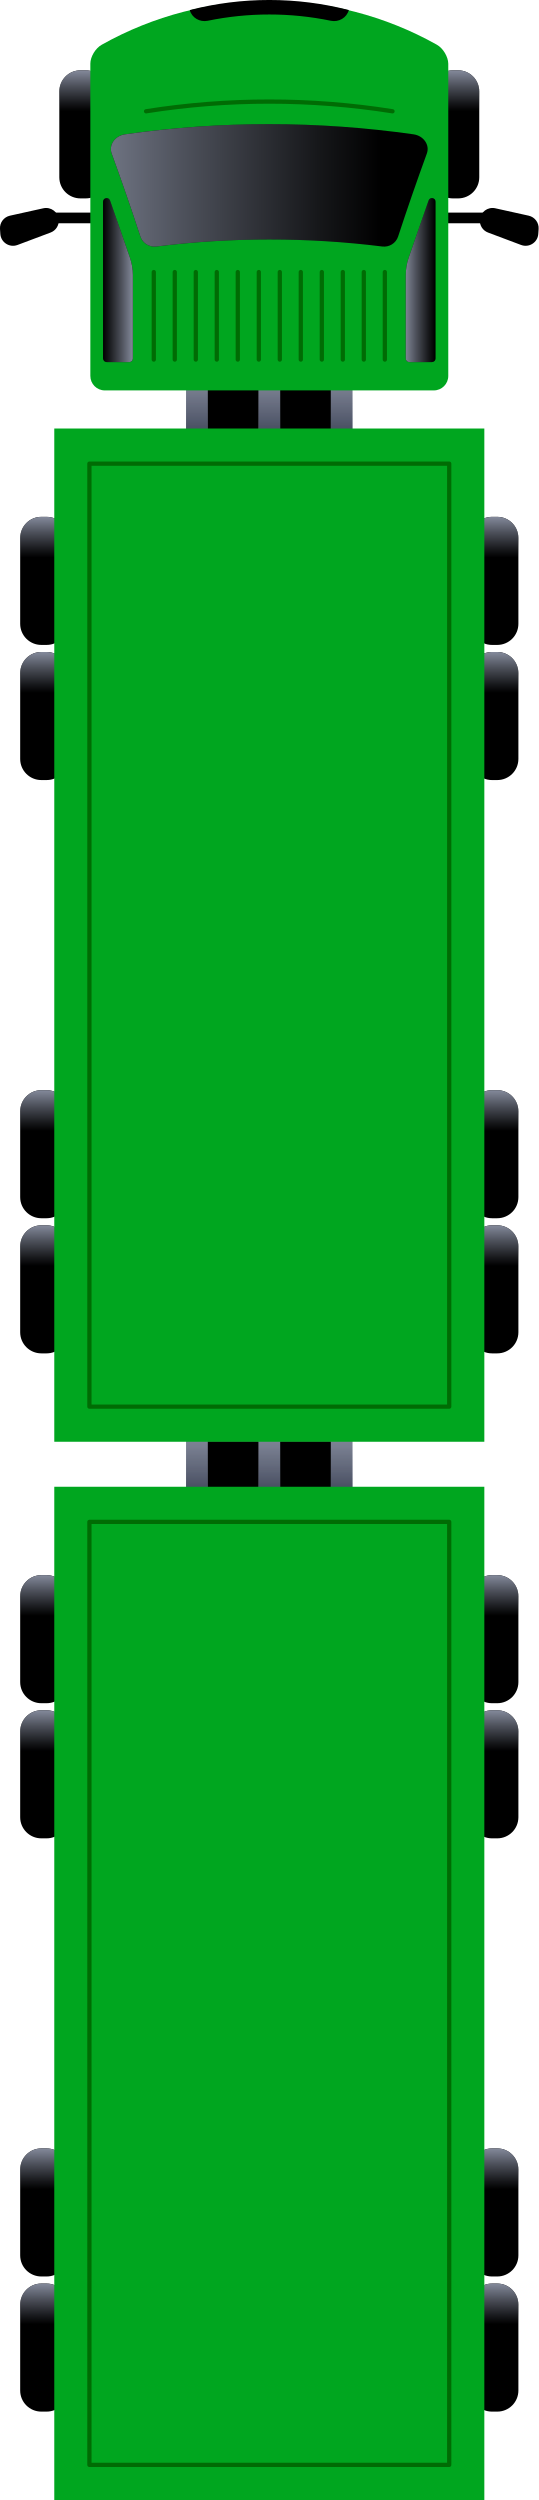
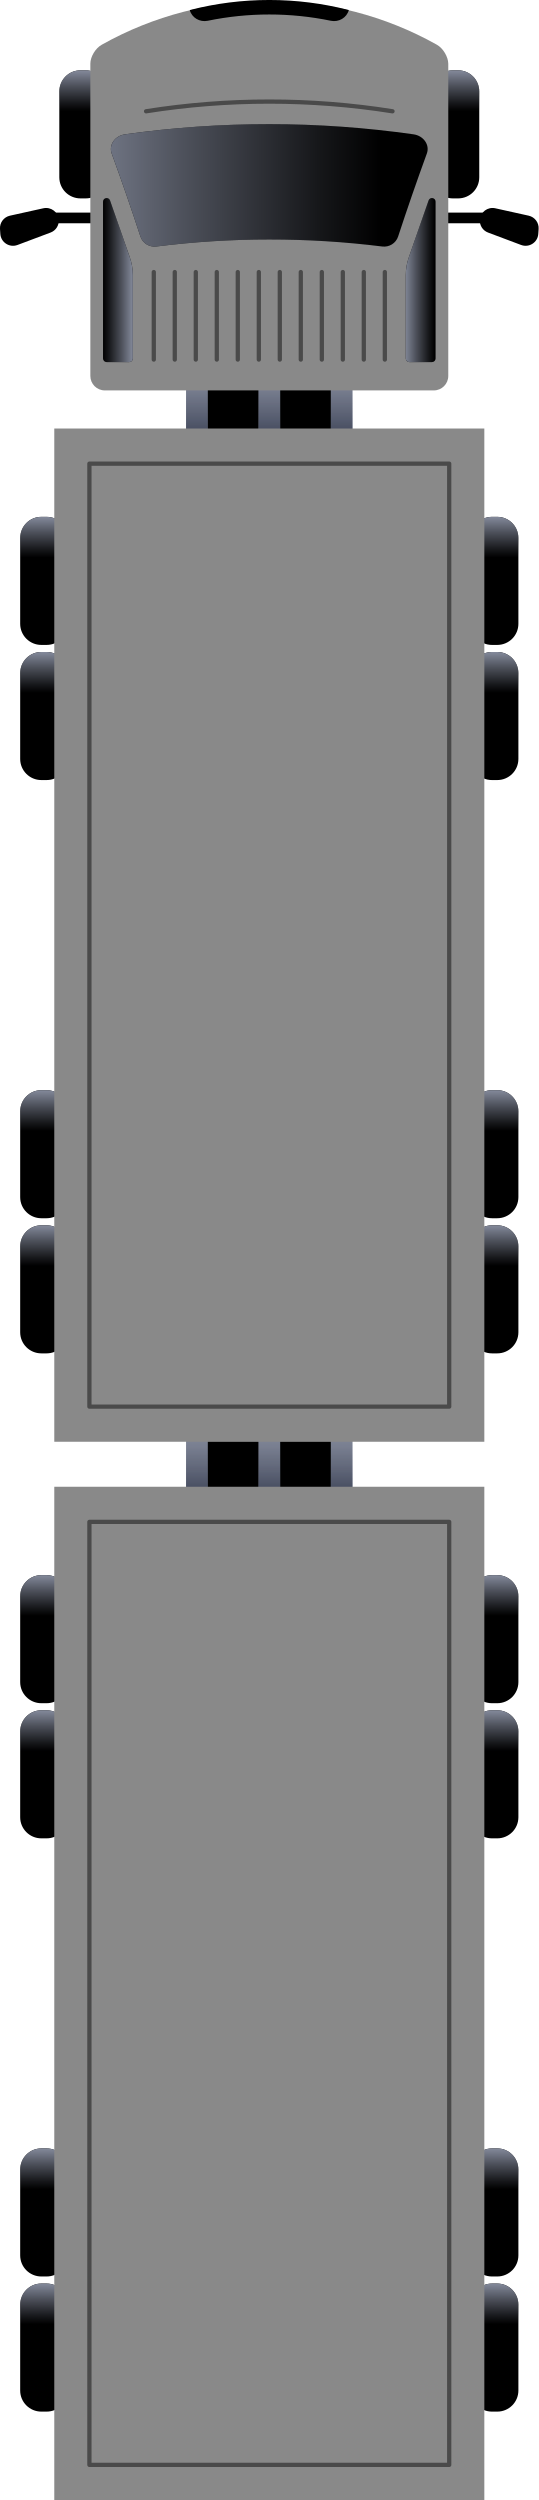
<svg xmlns="http://www.w3.org/2000/svg" xmlns:xlink="http://www.w3.org/1999/xlink" viewBox="0 0 126.51 587.2">
  <defs>
    <style>
      .cls-1 {
        fill: url(#Orchid_6-2);
      }

      .cls-2 {
        fill: url(#linear-gradient-15);
      }

      .cls-3 {
        fill: url(#linear-gradient-13);
      }

      .cls-4 {
        fill: url(#Orchid_6);
      }

      .cls-5 {
        fill: url(#linear-gradient-2);
      }

      .cls-6 {
        fill: url(#linear-gradient-10);
      }

      .cls-7 {
        fill: url(#linear-gradient-12);
      }

      .cls-8 {
-         fill: #00a61f;
+         fill: #898989;
      }

      .cls-9 {
        fill: url(#linear-gradient-4);
      }

      .cls-10 {
        fill: #828899;
      }

      .cls-11 {
        fill: url(#linear-gradient-3);
      }

      .cls-12 {
        fill: url(#linear-gradient-5);
      }

      .cls-13 {
        isolation: isolate;
      }

      .cls-14 {
        fill: url(#linear-gradient-8);
      }

      .cls-15 {
        fill: url(#linear-gradient-14);
      }

      .cls-16 {
        stroke: #000;
        stroke-width: 2.5px;
      }

      .cls-16, .cls-17 {
        fill: none;
        stroke-linecap: round;
        stroke-linejoin: round;
      }

      .cls-18 {
        fill: url(#linear-gradient-20);
      }

      .cls-19 {
        fill: url(#linear-gradient-17);
      }

      .cls-20 {
        fill: url(#linear-gradient-7);
      }

      .cls-21 {
        fill: url(#linear-gradient-9);
      }

      .cls-22 {
        mix-blend-mode: multiply;
      }

      .cls-23 {
        fill: url(#linear-gradient-11);
      }

      .cls-24 {
        fill: url(#linear-gradient-19);
      }

      .cls-25 {
        fill: url(#linear-gradient-6);
      }

      .cls-17 {
-         stroke: #00a61f;
+         stroke: #898989;
      }

      .cls-26 {
        fill: url(#linear-gradient-21);
      }

      .cls-27 {
        fill: url(#linear-gradient-16);
      }

      .cls-28 {
        fill: url(#linear-gradient);
      }

      .cls-29 {
        fill: url(#linear-gradient-18);
      }
    </style>
    <linearGradient id="linear-gradient" x1="106.99" y1="14.56" x2="106.99" y2="26.08" gradientUnits="userSpaceOnUse">
      <stop offset=".18" stop-color="#828899" />
      <stop offset=".49" stop-color="#828899" stop-opacity=".59" />
      <stop offset=".84" stop-color="#828899" stop-opacity=".17" />
      <stop offset="1" stop-color="#828899" stop-opacity="0" />
    </linearGradient>
    <linearGradient id="linear-gradient-2" x1="19.52" x2="19.52" xlink:href="#linear-gradient" />
    <linearGradient id="linear-gradient-3" x1="116.18" y1="119.44" x2="116.18" y2="130.96" xlink:href="#linear-gradient" />
    <linearGradient id="linear-gradient-4" x1="116.18" y1="151.18" x2="116.18" y2="162.7" xlink:href="#linear-gradient" />
    <linearGradient id="linear-gradient-5" x1="116.18" y1="254.1" x2="116.18" y2="265.62" xlink:href="#linear-gradient" />
    <linearGradient id="linear-gradient-6" x1="116.18" y1="285.84" x2="116.18" y2="297.36" xlink:href="#linear-gradient" />
    <linearGradient id="linear-gradient-7" x1="10.33" y1="119.44" x2="10.33" y2="130.96" xlink:href="#linear-gradient" />
    <linearGradient id="linear-gradient-8" x1="10.33" y1="151.18" x2="10.33" y2="162.7" xlink:href="#linear-gradient" />
    <linearGradient id="linear-gradient-9" x1="10.33" y1="254.1" x2="10.33" y2="265.62" xlink:href="#linear-gradient" />
    <linearGradient id="linear-gradient-10" x1="10.33" y1="285.84" x2="10.33" y2="297.36" xlink:href="#linear-gradient" />
    <linearGradient id="linear-gradient-11" x1="116.18" y1="368.01" x2="116.18" y2="379.53" xlink:href="#linear-gradient" />
    <linearGradient id="linear-gradient-12" x1="116.18" y1="399.75" x2="116.18" y2="411.27" xlink:href="#linear-gradient" />
    <linearGradient id="linear-gradient-13" x1="116.18" y1="502.66" x2="116.18" y2="514.18" xlink:href="#linear-gradient" />
    <linearGradient id="linear-gradient-14" x1="116.18" y1="534.4" x2="116.18" y2="545.92" xlink:href="#linear-gradient" />
    <linearGradient id="linear-gradient-15" x1="10.33" y1="368.01" x2="10.33" y2="379.53" xlink:href="#linear-gradient" />
    <linearGradient id="linear-gradient-16" x1="10.33" y1="399.75" x2="10.33" y2="411.27" xlink:href="#linear-gradient" />
    <linearGradient id="linear-gradient-17" x1="10.33" y1="502.66" x2="10.33" y2="514.18" xlink:href="#linear-gradient" />
    <linearGradient id="linear-gradient-18" x1="10.33" y1="534.4" x2="10.33" y2="545.92" xlink:href="#linear-gradient" />
    <linearGradient id="linear-gradient-19" x1="63.25" y1="362.01" x2="63.25" y2="336.5" gradientUnits="userSpaceOnUse">
      <stop offset=".44" stop-color="#828899" />
      <stop offset=".64" stop-color="#828899" stop-opacity=".59" />
      <stop offset=".86" stop-color="#828899" stop-opacity=".17" />
      <stop offset=".97" stop-color="#828899" stop-opacity="0" />
    </linearGradient>
    <linearGradient id="linear-gradient-20" x1="63.25" y1="113.45" x2="63.25" y2="87.93" xlink:href="#linear-gradient-19" />
    <linearGradient id="linear-gradient-21" x1="15.22" y1="43.54" x2="89.63" y2="43.54" gradientUnits="userSpaceOnUse">
      <stop offset="0" stop-color="#828899" />
      <stop offset=".38" stop-color="#828899" stop-opacity=".59" />
      <stop offset=".8" stop-color="#828899" stop-opacity=".17" />
      <stop offset="1" stop-color="#828899" stop-opacity="0" />
    </linearGradient>
    <linearGradient id="Orchid_6" data-name="Orchid 6" x1="95.07" y1="65.79" x2="102.07" y2="65.79" gradientUnits="userSpaceOnUse">
      <stop offset="0" stop-color="#828899" />
      <stop offset=".38" stop-color="#828899" stop-opacity=".59" />
      <stop offset=".8" stop-color="#828899" stop-opacity=".17" />
      <stop offset="1" stop-color="#828899" stop-opacity="0" />
    </linearGradient>
    <linearGradient id="Orchid_6-2" data-name="Orchid 6" x1="31.15" y1="65.79" x2="24.16" y2="65.79" xlink:href="#Orchid_6" />
  </defs>
  <g class="cls-13">
    <g id="Layer_2" data-name="Layer 2">
      <g id="artwork">
        <g>
          <g>
            <g>
              <rect x="101.4" y="16.52" width="11.17" height="30.08" rx="4.96" ry="4.96" />
              <rect class="cls-28" x="101.4" y="16.52" width="11.17" height="30.08" rx="4.96" ry="4.96" />
            </g>
            <g>
              <rect x="13.93" y="16.52" width="11.17" height="30.08" rx="4.96" ry="4.96" />
              <rect class="cls-5" x="13.93" y="16.52" width="11.17" height="30.08" rx="4.96" ry="4.96" />
            </g>
          </g>
          <g>
            <g>
              <g>
                <rect x="110.59" y="121.4" width="11.17" height="30.08" rx="4.96" ry="4.96" />
                <rect class="cls-11" x="110.59" y="121.4" width="11.17" height="30.08" rx="4.96" ry="4.96" />
              </g>
              <g>
                <rect x="110.59" y="153.14" width="11.17" height="30.08" rx="4.96" ry="4.96" />
                <rect class="cls-9" x="110.59" y="153.14" width="11.17" height="30.08" rx="4.96" ry="4.96" />
              </g>
              <g>
                <rect x="110.59" y="256.06" width="11.17" height="30.08" rx="4.96" ry="4.96" />
                <rect class="cls-12" x="110.59" y="256.06" width="11.17" height="30.08" rx="4.96" ry="4.96" />
              </g>
              <g>
                <rect x="110.59" y="287.8" width="11.17" height="30.08" rx="4.96" ry="4.96" />
                <rect class="cls-25" x="110.59" y="287.8" width="11.17" height="30.08" rx="4.96" ry="4.96" />
              </g>
            </g>
            <g>
              <g>
                <rect x="4.74" y="121.4" width="11.17" height="30.08" rx="4.96" ry="4.96" />
                <rect class="cls-20" x="4.74" y="121.4" width="11.17" height="30.08" rx="4.96" ry="4.96" />
              </g>
              <g>
                <rect x="4.74" y="153.14" width="11.17" height="30.08" rx="4.96" ry="4.96" />
                <rect class="cls-14" x="4.74" y="153.14" width="11.17" height="30.08" rx="4.96" ry="4.96" />
              </g>
              <g>
                <rect x="4.74" y="256.06" width="11.17" height="30.08" rx="4.96" ry="4.96" />
                <rect class="cls-21" x="4.74" y="256.06" width="11.17" height="30.08" rx="4.96" ry="4.96" />
              </g>
              <g>
                <rect x="4.74" y="287.8" width="11.17" height="30.08" rx="4.96" ry="4.96" />
                <rect class="cls-6" x="4.74" y="287.8" width="11.17" height="30.08" rx="4.96" ry="4.96" />
              </g>
            </g>
          </g>
          <g>
            <g>
              <g>
                <rect x="110.59" y="369.97" width="11.17" height="30.08" rx="4.96" ry="4.96" />
                <rect class="cls-23" x="110.59" y="369.97" width="11.17" height="30.08" rx="4.96" ry="4.96" />
              </g>
              <g>
                <rect x="110.59" y="401.71" width="11.17" height="30.08" rx="4.96" ry="4.96" />
                <rect class="cls-7" x="110.59" y="401.71" width="11.17" height="30.08" rx="4.96" ry="4.96" />
              </g>
              <g>
                <rect x="110.59" y="504.62" width="11.17" height="30.08" rx="4.96" ry="4.96" />
                <rect class="cls-3" x="110.59" y="504.62" width="11.17" height="30.08" rx="4.96" ry="4.96" />
              </g>
              <g>
                <rect x="110.59" y="536.36" width="11.17" height="30.08" rx="4.96" ry="4.96" />
                <rect class="cls-15" x="110.59" y="536.36" width="11.17" height="30.08" rx="4.96" ry="4.96" />
              </g>
            </g>
            <g>
              <g>
                <rect x="4.74" y="369.97" width="11.17" height="30.08" rx="4.96" ry="4.96" />
                <rect class="cls-2" x="4.74" y="369.97" width="11.17" height="30.08" rx="4.96" ry="4.96" />
              </g>
              <g>
                <rect x="4.74" y="401.71" width="11.17" height="30.08" rx="4.96" ry="4.96" />
                <rect class="cls-27" x="4.74" y="401.71" width="11.17" height="30.08" rx="4.96" ry="4.96" />
              </g>
              <g>
                <rect x="4.74" y="504.62" width="11.17" height="30.08" rx="4.96" ry="4.96" />
                <rect class="cls-19" x="4.74" y="504.62" width="11.17" height="30.08" rx="4.96" ry="4.96" />
              </g>
              <g>
                <rect x="4.74" y="536.36" width="11.17" height="30.08" rx="4.96" ry="4.96" />
                <rect class="cls-29" x="4.74" y="536.36" width="11.17" height="30.08" rx="4.96" ry="4.96" />
              </g>
            </g>
          </g>
          <g>
            <rect x="44.98" y="338.51" width="36.55" height="31.94" />
            <g>
              <path class="cls-10" d="M82.81,375.27h-5.1s-.01-39.79-.01-39.79h5.1s.01,39.79.01,39.79ZM43.7,335.52v39.79s5.11,0,5.11,0v-39.79s-5.11,0-5.11,0ZM60.7,335.52v39.79s5.11,0,5.11,0v-39.79s-5.11,0-5.11,0Z" />
              <g class="cls-22">
                <path class="cls-24" d="M82.81,375.27h-5.1s-.01-39.79-.01-39.79h5.1s.01,39.79.01,39.79ZM43.7,335.52v39.79s5.11,0,5.11,0v-39.79s-5.11,0-5.11,0ZM60.7,335.52v39.79s5.11,0,5.11,0v-39.79s-5.11,0-5.11,0Z" />
              </g>
            </g>
          </g>
          <rect class="cls-8" x="12.75" y="349.21" width="101.01" height="237.99" />
          <g class="cls-22">
            <rect class="cls-17" x="21" y="357.46" width="84.51" height="221.49" />
          </g>
          <g>
            <rect x="44.98" y="89.95" width="36.55" height="31.94" />
            <g>
              <path class="cls-10" d="M82.81,126.71h-5.1s-.01-39.79-.01-39.79h5.1s.01,39.79.01,39.79ZM43.7,86.95v39.79s5.11,0,5.11,0v-39.79s-5.11,0-5.11,0ZM60.7,86.95v39.79s5.11,0,5.11,0v-39.79s-5.11,0-5.11,0Z" />
              <g class="cls-22">
                <path class="cls-18" d="M82.81,126.71h-5.1s-.01-39.79-.01-39.79h5.1s.01,39.79.01,39.79ZM43.7,86.95v39.79s5.11,0,5.11,0v-39.79s-5.11,0-5.11,0ZM60.7,86.95v39.79s5.11,0,5.11,0v-39.79s-5.11,0-5.11,0Z" />
              </g>
            </g>
          </g>
          <rect class="cls-8" x="12.75" y="100.65" width="101.01" height="237.99" />
          <g class="cls-22">
            <rect class="cls-17" x="21" y="108.9" width="84.51" height="221.49" />
          </g>
          <g>
            <g>
              <g>
                <line class="cls-16" x1="83.06" y1="51.19" x2="113.43" y2="51.19" />
                <path d="M122.4,57.54l-7.77-2.92c-1.23-.46-2.02-1.68-1.92-3h0c.13-1.82,1.84-3.09,3.62-2.7l7.85,1.74c1.44.32,2.43,1.65,2.33,3.12l-.08,1.18c-.14,1.99-2.16,3.28-4.02,2.58Z" />
              </g>
              <g>
                <line class="cls-16" x1="43.45" y1="51.19" x2="13.08" y2="51.19" />
                <path d="M4.11,57.54l7.77-2.92c1.23-.46,2.02-1.68,1.92-3h0c-.13-1.82-1.84-3.09-3.62-2.7l-7.85,1.74c-1.44.32-2.43,1.65-2.33,3.12l.08,1.18c.14,1.99,2.16,3.28,4.02,2.58Z" />
              </g>
            </g>
            <path class="cls-8" d="M102.6,10.5c-24.44-13.72-54.27-13.72-78.69,0-1.51.83-2.69,2.86-2.69,4.45v73.35c0,1.88,1.52,3.4,3.4,3.4h77.27c1.88,0,3.4-1.52,3.4-3.4V14.95c-.02-1.59-1.2-3.62-2.69-4.45Z" />
            <path d="M77.73,4.88c-9.55-1.97-19.4-1.97-28.95,0-1.85.38-3.73-.7-4.21-2.52h0c12.26-3.15,25.11-3.15,37.36,0h0c-.48,1.82-2.36,2.9-4.21,2.52Z" />
            <g>
              <path d="M89.79,57.9c-17.62-2.2-35.46-2.2-53.08,0-1.64.2-3.21-.77-3.73-2.34-2.14-6.53-4.39-13.04-6.75-19.51-.73-1.99.75-4.16,3.13-4.5,22.48-3.19,45.3-3.19,67.77,0,2.38.34,3.86,2.51,3.13,4.5-2.36,6.48-4.61,12.98-6.75,19.51-.52,1.57-2.09,2.55-3.73,2.34Z" />
              <path class="cls-26" d="M89.79,57.9c-17.62-2.2-35.46-2.2-53.08,0-1.64.2-3.21-.77-3.73-2.34-2.14-6.53-4.39-13.04-6.75-19.51-.73-1.99.75-4.16,3.13-4.5,22.48-3.19,45.3-3.19,67.77,0,2.38.34,3.86,2.51,3.13,4.5-2.36,6.48-4.61,12.98-6.75,19.51-.52,1.57-2.09,2.55-3.73,2.34Z" />
            </g>
            <g class="cls-22">
              <path class="cls-17" d="M34.31,26.14c19.18-3.04,38.71-3.04,57.88,0" />
            </g>
            <g class="cls-22">
              <line class="cls-17" x1="36.12" y1="84.46" x2="36.12" y2="63.9" />
              <line class="cls-17" x1="41.05" y1="84.46" x2="41.05" y2="63.9" />
              <line class="cls-17" x1="45.99" y1="84.46" x2="45.99" y2="63.9" />
              <line class="cls-17" x1="50.92" y1="84.46" x2="50.92" y2="63.9" />
              <line class="cls-17" x1="55.85" y1="84.46" x2="55.85" y2="63.9" />
              <line class="cls-17" x1="60.79" y1="84.46" x2="60.79" y2="63.9" />
              <line class="cls-17" x1="65.72" y1="84.46" x2="65.72" y2="63.9" />
              <line class="cls-17" x1="70.65" y1="84.46" x2="70.65" y2="63.9" />
              <line class="cls-17" x1="75.59" y1="84.46" x2="75.59" y2="63.9" />
              <line class="cls-17" x1="80.52" y1="84.46" x2="80.52" y2="63.9" />
              <line class="cls-17" x1="85.45" y1="84.46" x2="85.45" y2="63.9" />
              <line class="cls-17" x1="90.39" y1="84.46" x2="90.39" y2="63.9" />
            </g>
            <g>
              <path d="M102.31,47.37v36.83c0,.47-.38.85-.85.85h-5.3c-.47,0-.85-.38-.85-.85v-19.57c0-1.42.24-2.84.71-4.18l4.64-13.36c.31-.91,1.65-.68,1.65.28Z" />
              <path class="cls-4" d="M102.31,47.37v36.83c0,.47-.38.85-.85.85h-5.3c-.47,0-.85-.38-.85-.85v-19.57c0-1.42.24-2.84.71-4.18l4.64-13.36c.31-.91,1.65-.68,1.65.28Z" />
            </g>
            <g>
              <path d="M24.2,47.37v36.83c0,.47.38.85.85.85h5.3c.47,0,.85-.38.85-.85v-19.57c0-1.42-.24-2.84-.71-4.18l-4.64-13.36c-.31-.91-1.65-.68-1.65.28Z" />
              <path class="cls-1" d="M24.2,47.37v36.83c0,.47.38.85.85.85h5.3c.47,0,.85-.38.85-.85v-19.57c0-1.42-.24-2.84-.71-4.18l-4.64-13.36c-.31-.91-1.65-.68-1.65.28Z" />
            </g>
          </g>
        </g>
      </g>
    </g>
  </g>
</svg>
